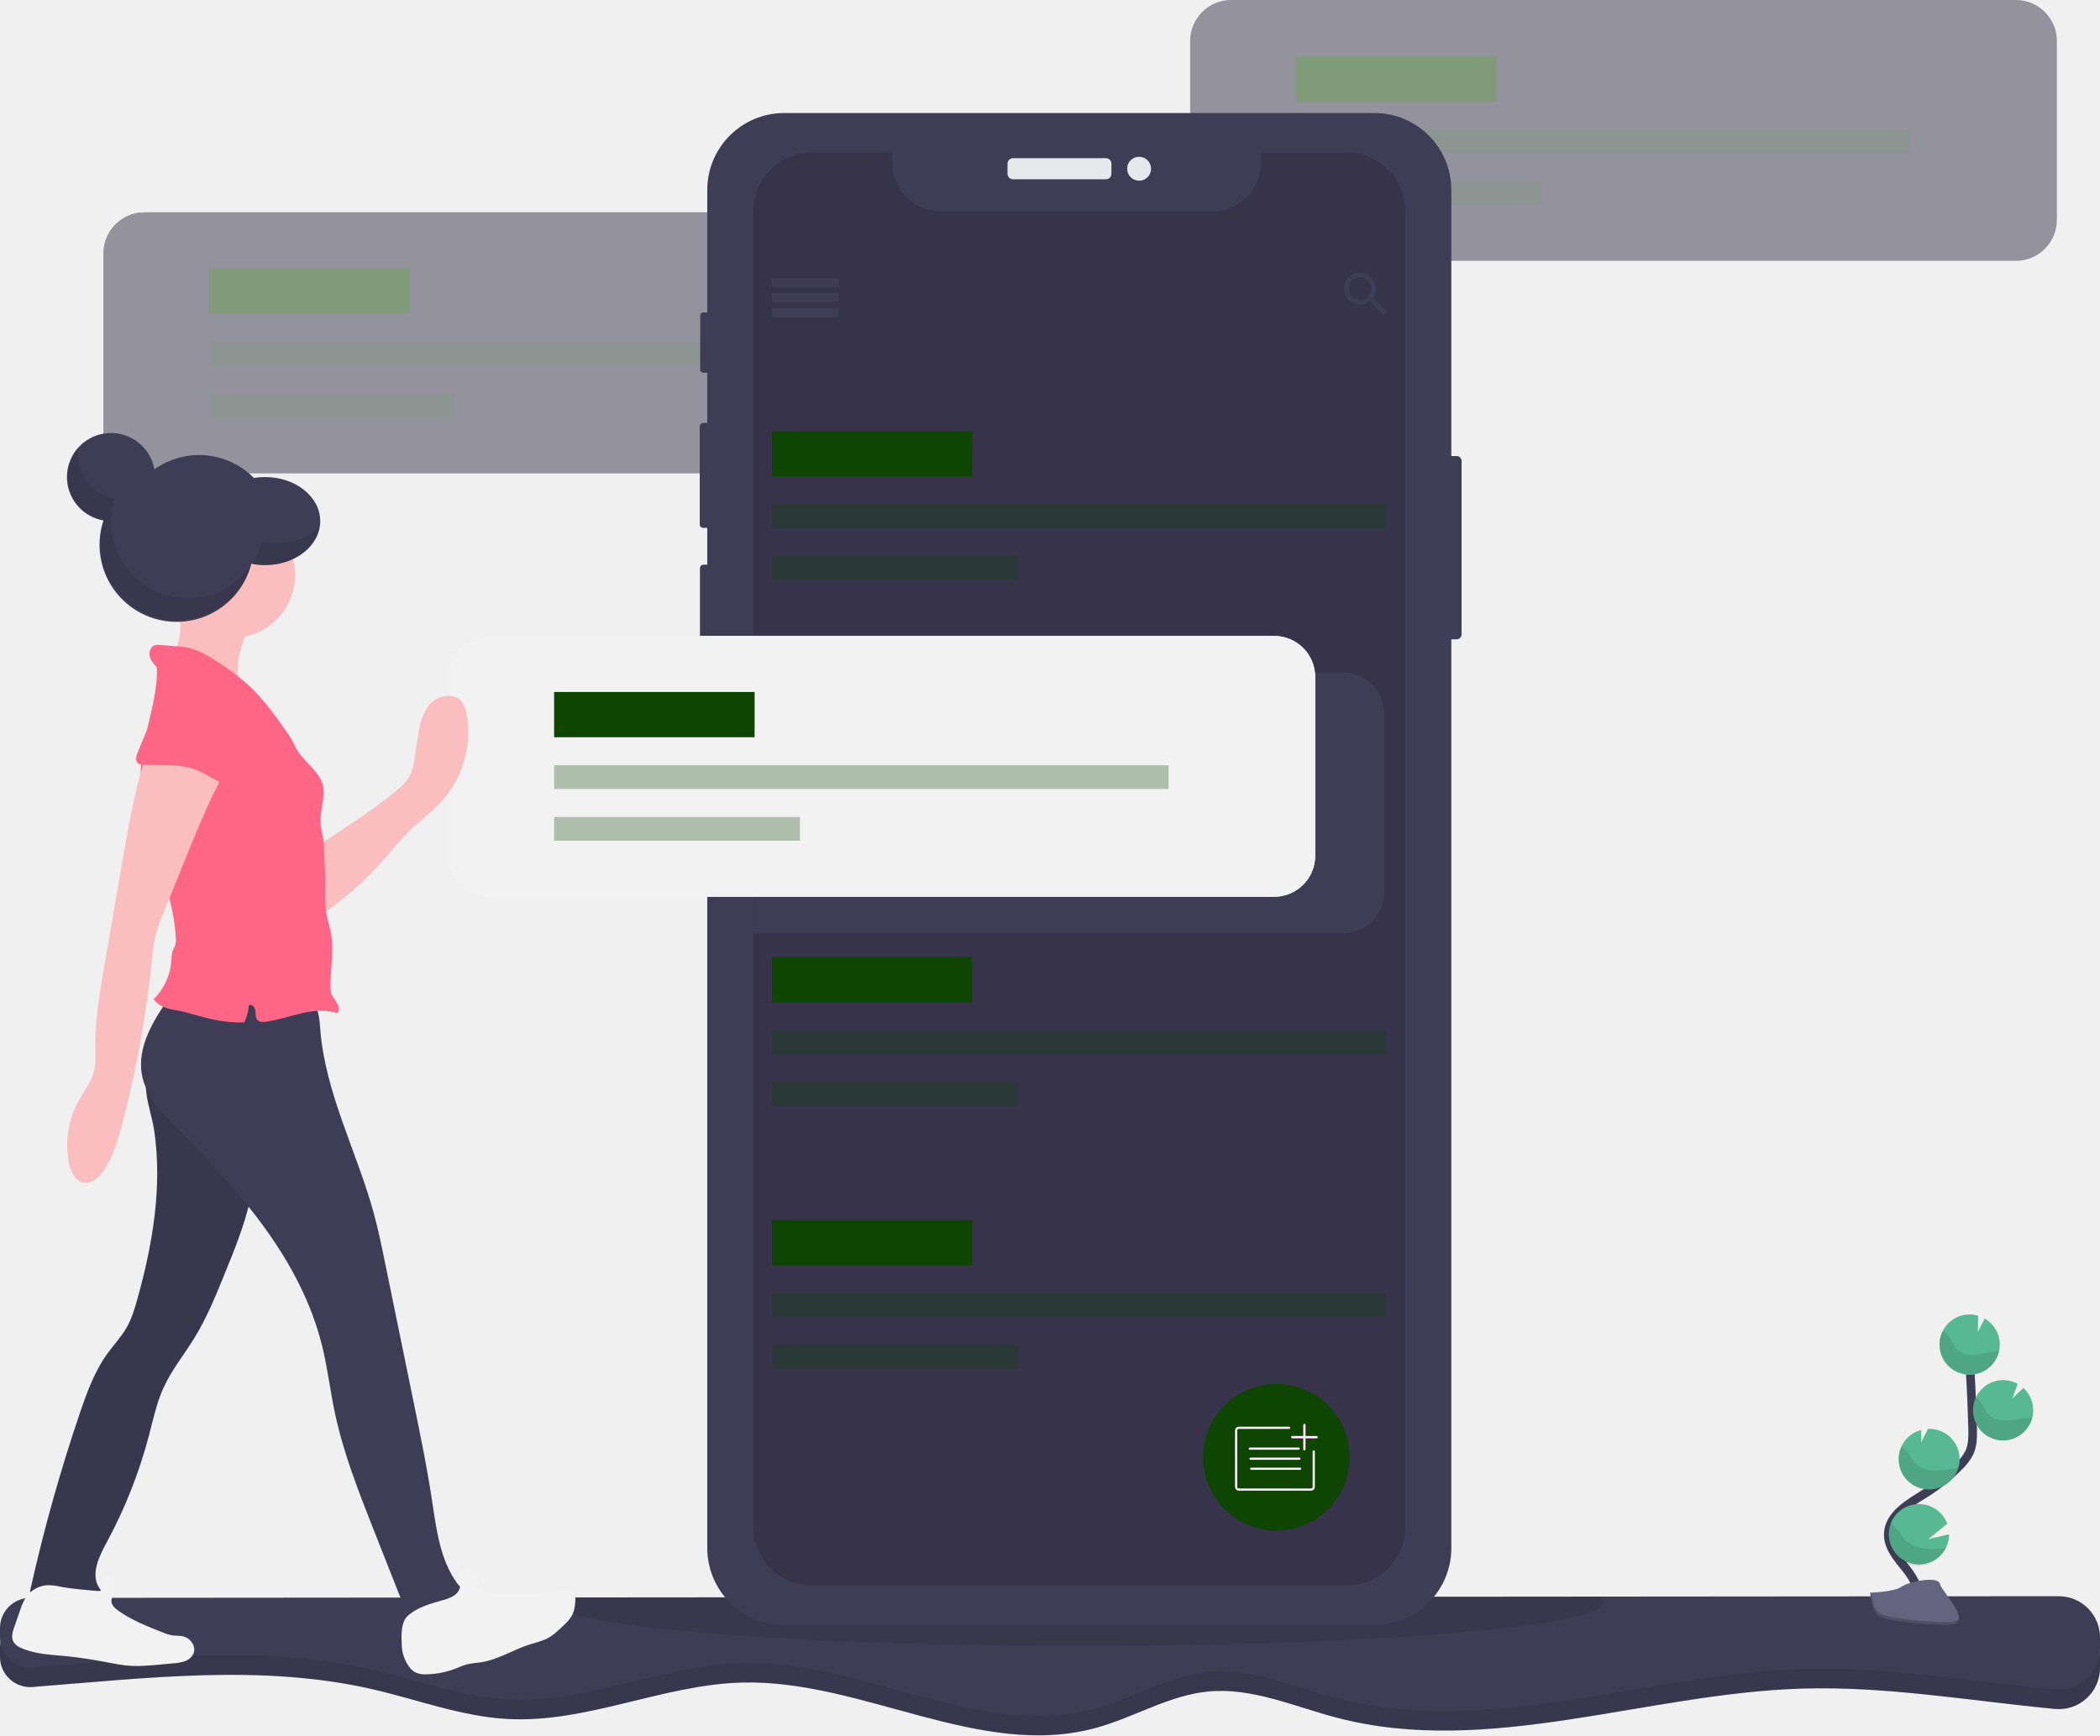
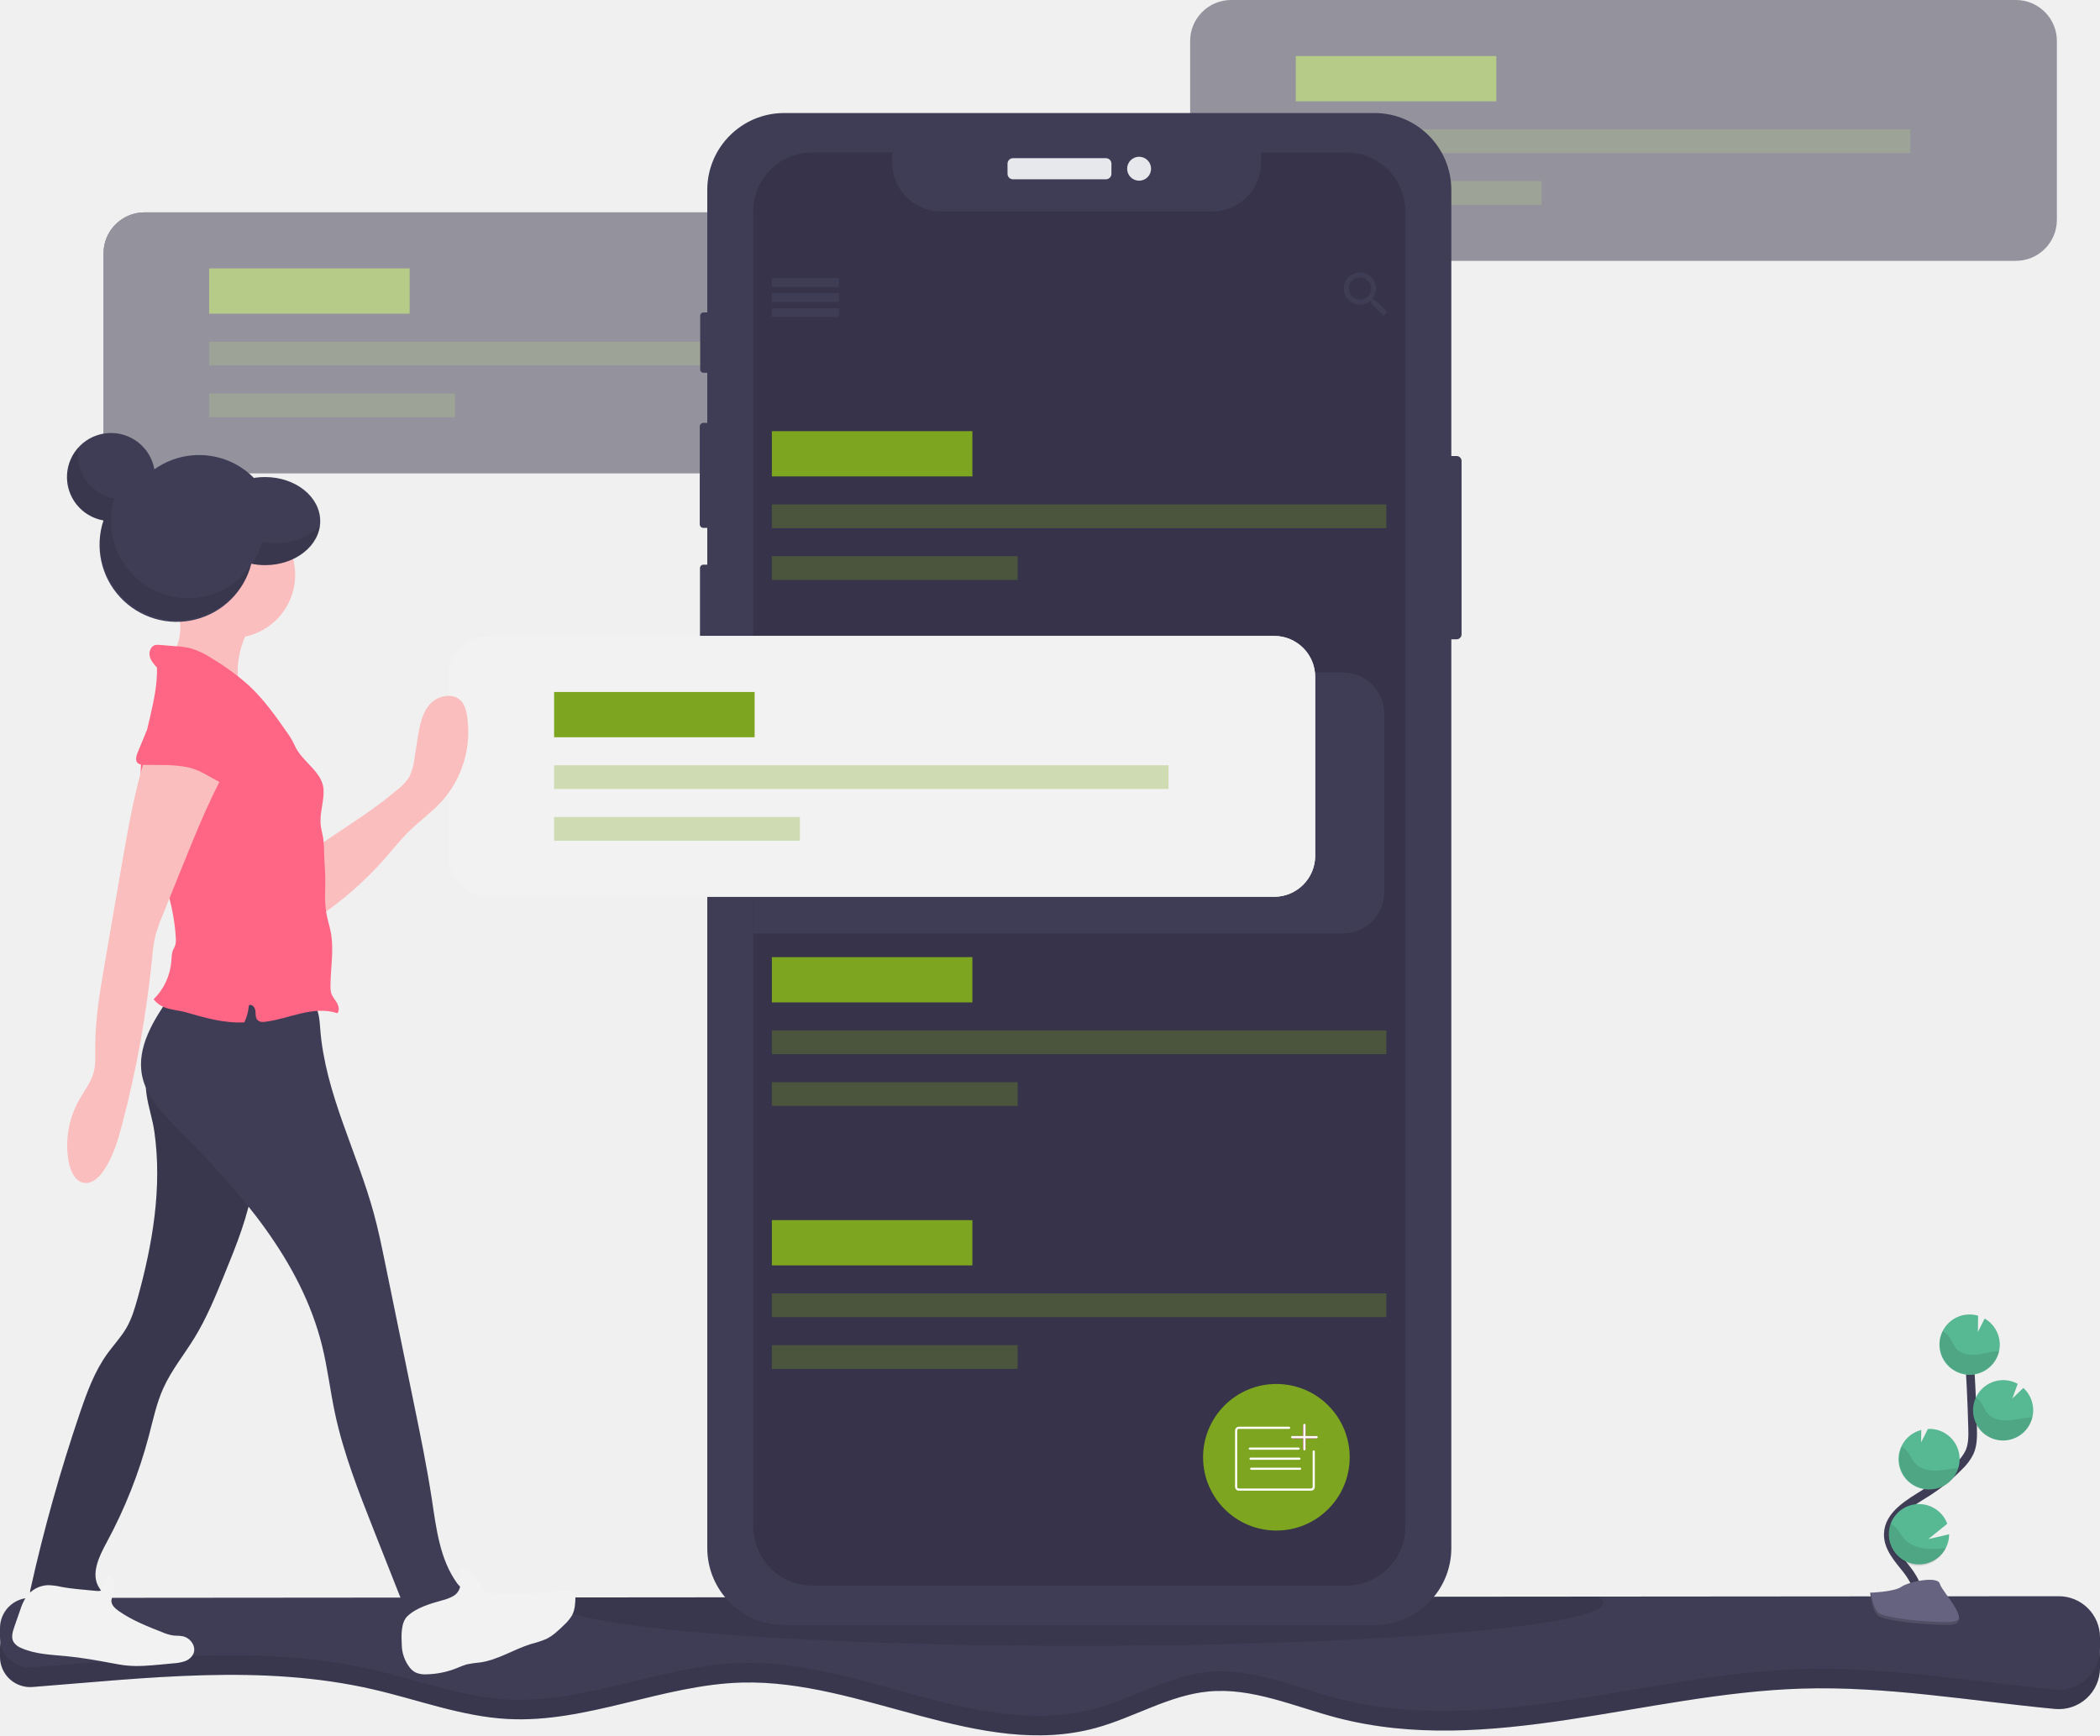
<svg xmlns="http://www.w3.org/2000/svg" data-name="Layer 1" width="974" height="805.02" viewBox="0 0 974 805.02">
  <path d="M974 768.75v5a19.11 19.11 0 01-20.91 19c-39.15-3.72-78.12-10.64-117.4-9.43-72.42 2.21-145.44 31.83-215.54 13.53-19.77-5.16-39.32-14.13-59.66-12.2-18.25 1.73-34.49 12.05-52.17 16.89C454.55 816.3 399.8 779 344.06 780.51c-36.74 1-71.92 18.89-108.62 16.9-21.27-1.14-41.53-8.92-62.28-13.71-51.66-11.94-104.86-5.27-158.09-1.13A14 14 0 010 768.64v-4.28a14 14 0 0114-14l940.92-.76A19.11 19.11 0 01974 768.75z" fill="#3f3d56" />
  <path d="M974 768.75v5a19.11 19.11 0 01-20.91 19c-39.15-3.72-78.12-10.64-117.4-9.43-72.42 2.21-145.44 31.83-215.54 13.53-19.77-5.16-39.32-14.13-59.66-12.2-18.25 1.73-34.49 12.05-52.17 16.89C454.55 816.3 399.8 779 344.06 780.51c-36.74 1-71.92 18.89-108.62 16.9-21.27-1.14-41.53-8.92-62.28-13.71-51.66-11.94-104.86-5.27-158.09-1.13A14 14 0 010 768.64v-4.28a14 14 0 0114-14l940.92-.76A19.11 19.11 0 01974 768.75z" opacity=".1" />
  <path d="M974 759.61v5a20.39 20.39 0 01-.11 2.08 19.11 19.11 0 01-20.8 17c-39.15-3.73-78.12-10.65-117.4-9.44-72.42 2.22-145.44 31.84-215.54 13.53-19.77-5.16-39.32-14.13-59.66-12.2-18.25 1.73-34.49 12.05-52.17 16.9-53.77 14.72-108.52-22.58-164.26-21.08-36.74 1-71.92 18.89-108.62 16.91-21.27-1.15-41.53-8.92-62.28-13.72-51.65-11.93-104.86-5.26-158.09-1.12a14 14 0 01-14.86-11.5 13.7 13.7 0 01-.21-2.46v-4.28a14 14 0 0114-14l235.83-.19 481.81-.4 223.28-.18A19.11 19.11 0 01974 759.61z" fill="#3f3d56" />
  <path d="M743.59 743.51c0 2.21-4.36 4.33-12.4 6.32-32.19 7.95-123.19 13.68-230.6 13.68-105.67 0-195.58-5.55-229-13.31-9-2.09-14-4.34-14-6.69 0-.82.6-1.63 1.78-2.43l481.81-.4c1.59.93 2.41 1.83 2.41 2.83z" opacity=".1" />
  <g opacity=".5">
    <rect x="552" width="402" height="121" rx="19.03" fill="#36334a" />
-     <path fill="#0f4502" d="M601 26h93v21h-93z" />
-     <path fill="#0f4502" opacity=".3" d="M601 60h285v11H601zm0 24h114v11H601z" />
+     <path fill="#7da51f" d="M601 26h93v21h-93z" />
+     <path fill="#7da51f" opacity=".3" d="M601 60h285v11H601zm0 24h114v11H601z" />
  </g>
  <g opacity=".5">
    <rect x="48" y="98.51" width="402" height="121" rx="19.03" fill="#36334a" />
    <path fill="#36334a" d="M97 124.51h93v21H97zm0 34h285v11H97zm0 24h114v11H97z" />
    <rect x="48" y="98.51" width="402" height="121" rx="19.03" fill="#36334a" />
-     <path fill="#0f4502" d="M97 124.51h93v21H97z" />
-     <path fill="#0f4502" opacity=".3" d="M97 158.51h285v11H97zm0 24h114v11H97z" />
+     <path fill="#7da51f" d="M97 124.51h93v21H97z" />
+     <path fill="#7da51f" opacity=".3" d="M97 158.51h285v11H97zm0 24h114v11H97z" />
  </g>
  <rect x="667.58" y="211.54" width="10.31" height="85.02" rx="2.29" fill="#3f3d56" />
  <rect x="324.76" y="144.93" width="5.79" height="27.99" rx="1.5" fill="#3f3d56" />
  <rect x="324.55" y="196.17" width="6.52" height="48.72" rx="1.69" fill="#3f3d56" />
  <rect x="324.65" y="261.94" width="6.21" height="49.14" rx="1.61" fill="#3f3d56" />
  <rect x="328.04" y="52.43" width="345.1" height="701.37" rx="35.69" fill="#3f3d56" />
  <rect x="467.3" y="73.38" width="48.19" height="9.79" rx="2.54" fill="#e6e8ec" />
  <circle cx="528.33" cy="78.27" r="5.55" fill="#e6e8ec" />
  <path d="M651.83 98.11v610a27.41 27.41 0 01-27.41 27.4H376.76a27.41 27.41 0 01-27.41-27.4v-610a27.41 27.41 0 0127.41-27.41h37.06v4.81a22.58 22.58 0 0022.57 22.57h126a22.57 22.57 0 0022.52-22.57v-4.76h39.51a27.41 27.41 0 0127.41 27.36z" fill="#36334a" />
  <path fill="#3f3d56" d="M358 129h31v4h-31zm0 7h31v4h-31zm0 7h31v4h-31z" />
  <path fill="#3f3d56" d="M358 129h31v4h-31zm0 7h31v4h-31zm0 7h31v4h-31zm279.66-4h-.91l-.35-.29a7.61 7.61 0 001.78-4.89 7.44 7.44 0 10-7.4 7.48 7.73 7.73 0 004.88-1.78l.34.29v.92l5.74 5.75 1.72-1.72zm-6.88 0a5.18 5.18 0 115.16-5.18 5.15 5.15 0 01-5.16 5.18z" />
-   <path fill="#0f4502" d="M358 200h93v21h-93z" />
-   <path fill="#0f4502" opacity=".3" d="M358 234h285v11H358zm0 24h114v11H358z" />
-   <path fill="#0f4502" d="M358 444h93v21h-93z" />
-   <path fill="#0f4502" opacity=".3" d="M358 478h285v11H358zm0 24h114v11H358z" />
-   <path fill="#0f4502" d="M358 566h93v21h-93z" />
-   <path fill="#0f4502" opacity=".3" d="M358 600h285v11H358zm0 24h114v11H358z" />
-   <circle cx="592" cy="676" r="34" fill="#0f4502" />
+   <path fill="#7da51f" d="M358 200h93v21h-93z" />
+   <path fill="#7da51f" opacity=".3" d="M358 234h285v11H358zm0 24h114v11H358z" />
+   <path fill="#7da51f" d="M358 444h93v21h-93z" />
+   <path fill="#7da51f" opacity=".3" d="M358 478h285v11H358zm0 24h114v11H358z" />
+   <path fill="#7da51f" d="M358 566h93v21h-93z" />
+   <path fill="#7da51f" opacity=".3" d="M358 600h285v11H358zm0 24h114v11H358z" />
+   <circle cx="592" cy="676" r="34" fill="#7da51f" />
  <path d="M609.33 673.32v16.43a1.25 1.25 0 01-1.25 1.25h-33.5a1.25 1.25 0 01-1.25-1.25v-26.17a1.25 1.25 0 011.25-1.25h23.31M579.67 672h22.66M580 676.67h22.67m-22.34 4.66H603" fill="none" stroke="#fff" stroke-linecap="round" stroke-miterlimit="10" />
  <path fill="none" stroke="#f0f" stroke-miterlimit="10" d="M605 661v11.33m5.67-5.66h-11.34" />
  <path fill="none" stroke="#fff" stroke-linecap="round" stroke-miterlimit="10" d="M605 661v11.33m5.67-5.66h-11.34" />
  <path d="M888.6 745.17c3-5.51-.4-12.27-4.29-17.18s-8.61-10-8.51-16.29c.15-9 9.7-14.31 17.33-19.09a84 84 0 0015.56-12.51 22.8 22.8 0 004.78-6.4c1.58-3.52 1.54-7.52 1.44-11.37q-.51-19.26-1.91-38.49" fill="none" stroke="#3f3d56" stroke-miterlimit="10" stroke-width="4" />
  <path d="M927.51 623.14a14 14 0 00-7-11.5l-3.14 6.22.1-7.53a14.22 14.22 0 00-4.63-.56 14 14 0 1014.68 13.37zm-25.03 94.99a14 14 0 11.68-11.3l-8.77 7.13 9.65-2.23a14 14 0 01-1.56 6.4zm-6.93-27.25a14 14 0 01-4.45-27.53l-.08 5.78 3.18-6.29a14 14 0 0114.67 13.36 13.84 13.84 0 01-.6 4.79 14 14 0 01-12.72 9.89zm34.07-22.67a14 14 0 116.21-26.27l-2.48 6.8 5.1-4.9a14 14 0 014.55 9.67 13.79 13.79 0 01-.35 3.87 14 14 0 01-13.03 10.83z" fill="#57b894" />
  <path d="M925.62 626.88c-3.24.35-6.39 1.36-9.64 1.56s-6.82-.57-8.88-3.1c-1.1-1.36-1.66-3.08-2.59-4.57a10 10 0 00-3.54-3.33 14 14 0 1026.24 9.32q-.79.03-1.59.12zm4 41.33a14 14 0 01-13.35-20 10.37 10.37 0 012.82 2.82c1 1.51 1.61 3.26 2.78 4.64 2.19 2.57 5.92 3.41 9.31 3.26s6.66-1.12 10-1.43c.47 0 .94-.07 1.42-.08a14 14 0 01-12.98 10.79zm-34.07 22.67a14 14 0 01-13.46-19.76 11.48 11.48 0 013 2.85c1.09 1.54 1.77 3.32 3.05 4.74 2.37 2.63 6.35 3.56 9.93 3.48s6.83-.93 10.28-1.2a14 14 0 01-12.8 9.89zm6.93 27.25a14.017 14.017 0 01-25.59-11.45 13.84 13.84 0 013.08 2.75c1.34 1.62 2.22 3.47 3.76 5 2.87 2.82 7.5 4 11.63 4.09a60 60 0 007.12-.39z" opacity=".1" />
  <path d="M867.43 738.82s11.08-.34 14.42-2.72 17-5.21 17.86-1.4 16.65 19 4.15 19.06-29.06-1.94-32.4-4-4.03-10.94-4.03-10.94z" fill="#656380" />
  <path d="M904.08 752.44c-12.51.1-29.06-1.95-32.39-4-2.54-1.55-3.55-7.09-3.89-9.65h-.37s.7 8.94 4 11 19.89 4.07 32.4 4c3.61 0 4.85-1.31 4.78-3.21-.47 1.12-1.84 1.83-4.53 1.86z" opacity=".2" />
  <path d="M642 331.03v82.94a19 19 0 01-19 19H349.35v-121H623a19 19 0 0119 19.06z" fill="#3f3d56" />
  <rect x="208" y="295" width="402" height="121" rx="19.03" fill="#f2f2f2" />
  <rect x="208" y="295" width="402" height="121" rx="19.03" fill="#f2f2f2" />
-   <path fill="#0f4502" d="M257 321h93v21h-93z" />
-   <path fill="#0f4502" opacity=".3" d="M257 355h285v11H257zm0 24h114v11H257z" />
+   <path fill="#7da51f" d="M257 321h93v21h-93z" />
+   <path fill="#7da51f" opacity=".3" d="M257 355h285v11H257zm0 24h114v11H257z" />
  <circle cx="92.34" cy="246.84" r="35.75" fill="#3f3d56" />
  <path d="M71.6 524.94c3.69 25.89-.81 52.29-7.82 77.48-1.31 4.69-2.72 9.42-5.17 13.63s-5.86 7.83-8.74 11.79c-6 8.26-9.52 18-12.81 27.64a779.65 779.65 0 00-22.82 81.32 5.57 5.57 0 000 3.47c.87 2 3.51 2.26 5.68 2.25l28.06-.15c1-1.92-.85-4-2-5.84-4-6.22-.16-14.3 3.37-20.81a223.74 223.74 0 0019.78-50c1.92-7.33 3.48-14.82 6.6-21.73 3.77-8.38 9.68-15.59 14.48-23.43 5.58-9.11 9.65-19 13.69-28.93 5.64-13.78 11.33-27.73 13.55-42.45 2.09-13.82 1.06-27.9-.3-41.81a2.64 2.64 0 00-3.06-3l-37.65-1.94c-7.76-.4-9.6-2.1-8.42 5.52.82 5.69 2.76 11.23 3.58 16.99z" fill="#3f3d56" />
  <path d="M71.6 524.94c3.69 25.89-.81 52.29-7.82 77.48-1.31 4.69-2.72 9.42-5.17 13.63s-5.86 7.83-8.74 11.79c-6 8.26-9.52 18-12.81 27.64a779.65 779.65 0 00-22.82 81.32 5.57 5.57 0 000 3.47c.87 2 3.51 2.26 5.68 2.25l28.06-.15c1-1.92-.85-4-2-5.84-4-6.22-.16-14.3 3.37-20.81a223.74 223.74 0 0019.78-50c1.92-7.33 3.48-14.82 6.6-21.73 3.77-8.38 9.68-15.59 14.48-23.43 5.58-9.11 9.65-19 13.69-28.93 5.64-13.78 11.33-27.73 13.55-42.45 2.09-13.82 1.06-27.9-.3-41.81a2.64 2.64 0 00-3.06-3l-37.65-1.94c-7.76-.4-9.6-2.1-8.42 5.52.82 5.69 2.76 11.23 3.58 16.99z" opacity=".1" />
  <path d="M79 461.99c-7.65 11-15.67 23.66-13.13 36.83 1.93 10 9.55 17.75 16.74 25 28.74 28.86 57 60.92 66.78 100.47 2.52 10.22 3.74 20.71 5.91 31 3.94 18.7 11 36.58 18 54.35l18.72 47.38a28.36 28.36 0 0027.1-18c-2.46-.19-5.67-2.57-7.11-4.57-8-11.07-9.64-25.31-11.69-38.81-2.27-14.92-5.3-29.72-8.34-44.51l-13.4-65.42c-1.55-7.55-3.1-15.11-5.12-22.54-7.82-28.83-22.64-56-24.93-85.81-.34-4.38-.55-9.19-3.52-12.44-3.12-3.43-8.24-4-12.87-4.27-18.73-1.24-34.89-3.07-53.14 1.34z" fill="#3f3d56" />
  <path d="M28.47 736.13a29.86 29.86 0 00-6.22-.8 12.92 12.92 0 00-10.16 5.55 25.25 25.25 0 00-2.73 6l-2.71 7.78c-.8 2.28-1.58 4.91-.39 7a7.42 7.42 0 003.64 2.85c6.56 2.92 13.95 3.08 21.1 3.78 6.94.68 13.82 1.9 20.67 3.19 2.36.44 4.71.89 7.1 1.13 5.34.54 10.72 0 16.06-.48l5.51-.53a19.84 19.84 0 005.42-1 6.83 6.83 0 004-3.59c1.36-3.37-1.56-7.36-5.13-8-1.45-.29-2.95-.16-4.42-.35a20.88 20.88 0 01-4.84-1.45c-7.05-2.77-14.17-5.57-20.37-9.93-1.72-1.21-3.52-2.9-3.33-5a10.19 10.19 0 01.89-2.59 9.46 9.46 0 00.08-6.69c-.34-.92-1-1.89-1.93-2-2.64-.32-2.32 3.53-2.71 5-.53 2-1.49 2.18-3.37 2-5.4-.58-10.8-.85-16.16-1.87zm157.87 26.83a17.65 17.65 0 003.82 10.75 8.36 8.36 0 002.72 2.19 10.92 10.92 0 004.95.79 40.05 40.05 0 0013.89-2.81 39.7 39.7 0 014.8-1.81 53.88 53.88 0 016.24-.9c8.27-1.19 15.53-6.07 23.52-8.54a49.45 49.45 0 007-2.3c3.16-1.49 5.72-4 8.23-6.43a19.89 19.89 0 003.78-4.52c1.47-2.74 1.56-6 1.62-9.1a2.59 2.59 0 00-.24-1.41 2.1 2.1 0 00-.9-.71c-2.43-1.2-5.31-.6-8-.13-9.72 1.73-19.67 1.41-29.54 1.09a4.29 4.29 0 01-4.54-2.59l-3.75-6c-1.07-1.72-2.77-3.69-4.71-3.1-1.55.47-2.18 2.37-2.12 4s.56 3.25.25 4.84a6.61 6.61 0 01-3.2 4.16 20.44 20.44 0 01-5 1.92c-5.52 1.56-11.94 3.33-16.21 7.39-3.09 2.92-2.8 9.37-2.61 13.22z" fill="#f2f2f2" />
  <path d="M184.4 366.26a23.17 23.17 0 005.46-5.94 24.21 24.21 0 002.33-8.21l1.57-9.92c.87-5.47 1.89-11.26 5.54-15.43s10.92-5.66 14.63-1.54c1.62 1.79 2.26 4.25 2.66 6.64a48.34 48.34 0 01-11.82 40c-4.49 4.92-10 8.83-14.75 13.48-4.14 4-7.73 8.59-11.55 12.94a159.42 159.42 0 01-31.47 27.5c.14-7.44 1.09-15.42 0-22.81-.81-5.34-3-8.22 2.17-11.71 12-8.16 24.11-15.54 35.23-25zM83.56 293.08c-.39 5.32-2.6 10.76-7 13.83q18.69 6.54 36.87 14.42c-2.34-2.25-3.05-5.7-3.16-8.94-.31-8.47 2.62-16.8 6.9-24.1a5.85 5.85 0 001.13-3.18c-.14-2.36-2.94-3.45-5.24-4a128.86 128.86 0 00-23.92-3.47c-3.45-.11-7.54-1.2-6.76 3.19.74 4.1 1.49 8.1 1.18 12.25z" fill="#fbbebe" />
  <circle cx="107.66" cy="266.7" r="29.23" fill="#fbbebe" />
  <path d="M136.6 345.65a35.36 35.36 0 00-3.71-6.22c-5.3-7.61-10.74-15.21-17.54-21.51a109.19 109.19 0 00-16.65-12.23 37.79 37.79 0 00-10.42-5 40.77 40.77 0 00-6.69-.91l-7.59-.62a6.21 6.21 0 00-2 .06c-2.06.52-3 3.08-2.56 5.15s2 3.75 3.38 5.32c.34 15.49-6.55 30.77-7.48 46.24-1.63 27 14.88 52.21 16.2 79.28a8.55 8.55 0 01-.38 3.63c-.22.56-.55 1.07-.8 1.62-.78 1.7-.75 3.63-.89 5.5a27.94 27.94 0 01-8.23 17.62 12.23 12.23 0 004.64 3.54c3.19 1.39 7 1.51 10.39 2.48 8.84 2.58 17.9 5.18 27.09 4.63a23.9 23.9 0 002.09-7.87c1.3-.81 2.8.92 3 2.44s-.09 3.29 1 4.39 2.47.93 3.8.76c5.61-.71 11-2.6 16.5-3.87s11.38-1.88 16.73-.06c1.08-1.37.62-3.4-.26-4.9s-2.13-2.82-2.63-4.49a10.08 10.08 0 01-.32-2.95c0-8.55 1.76-17.19.09-25.58-.49-2.46-1.27-4.86-1.77-7.33-1-4.79-.85-9.73-.72-14.62s-.46-10.18-.56-15.14a48.29 48.29 0 00-.4-6.13c-.34-2.13-1-4.21-1.18-6.36-.54-5.46 1.66-10.88 1.33-16.36-.55-8.32-10.22-12.84-13.46-20.51z" fill="#ff6584" />
  <path d="M70.63 341.73c-7.08 18.78-10.54 38.7-14 58.48l-8 46.46c-2.27 13.13-4.55 26.34-4.46 39.66 0 3.74.24 7.55-.74 11.16-1.28 4.74-4.46 8.69-6.87 13a42.78 42.78 0 00-4.6 28.93c.82 4.15 3.06 8.86 7.27 9.34 3.46.38 6.45-2.37 8.47-5.21 4.64-6.51 6.94-14.37 9-22.11a500.11 500.11 0 0013.87-77.09 75.06 75.06 0 011.39-9.8 69.54 69.54 0 013.38-9.76q4.59-11.38 9.19-22.76c7.07-17.53 14.18-35.14 23.89-51.36-9.6-2.76-19.59-6-29.19-8.73-2.77-.82-5.74-.33-8.6-.21z" fill="#fbbebe" />
  <path d="M87.27 355.97c-6.72-1.45-13.67-1-20.53-1.17a4.43 4.43 0 01-2.76-.72c-1.39-1.19-.8-3.42-.1-5.11l3.32-8a11.64 11.64 0 012.66-4.42c1.69-1.5 4.07-1.87 6.31-2.14 7.29-.84 14.79-1.12 21.86.85s13.72 6.45 16.88 13.08c1.32 2.76 1.93 6.24.18 8.75-2.6 3.73-8.43 7.9-12.78 5.86-5.21-2.44-9.2-5.71-15.04-6.98z" fill="#ff6584" />
  <path d="M123 221.3a29.52 29.52 0 00-16.28 4.69 35.75 35.75 0 00-35.1-8.22A20.43 20.43 0 1048 241.42a35.75 35.75 0 1068.57 20.09 32 32 0 006.41.65c14.1 0 25.54-9.15 25.54-20.43S137.08 221.3 123 221.3z" fill="#3f3d56" />
  <path d="M128.09 251.94a31.1 31.1 0 01-6.41-.65 35.57 35.57 0 01-4.68 10.29 32.11 32.11 0 006 .58c13.18 0 24-8 25.39-18.24-4.69 4.88-12.04 8.02-20.3 8.02zm-40.86 25.57a35.8 35.8 0 01-34.18-46.28 20.43 20.43 0 01-16.89-20.12 20.09 20.09 0 01.33-3.66 20.43 20.43 0 0011.46 34 35.75 35.75 0 0068.29 21.18 35.68 35.68 0 01-29.01 14.88z" opacity=".1" />
</svg>
